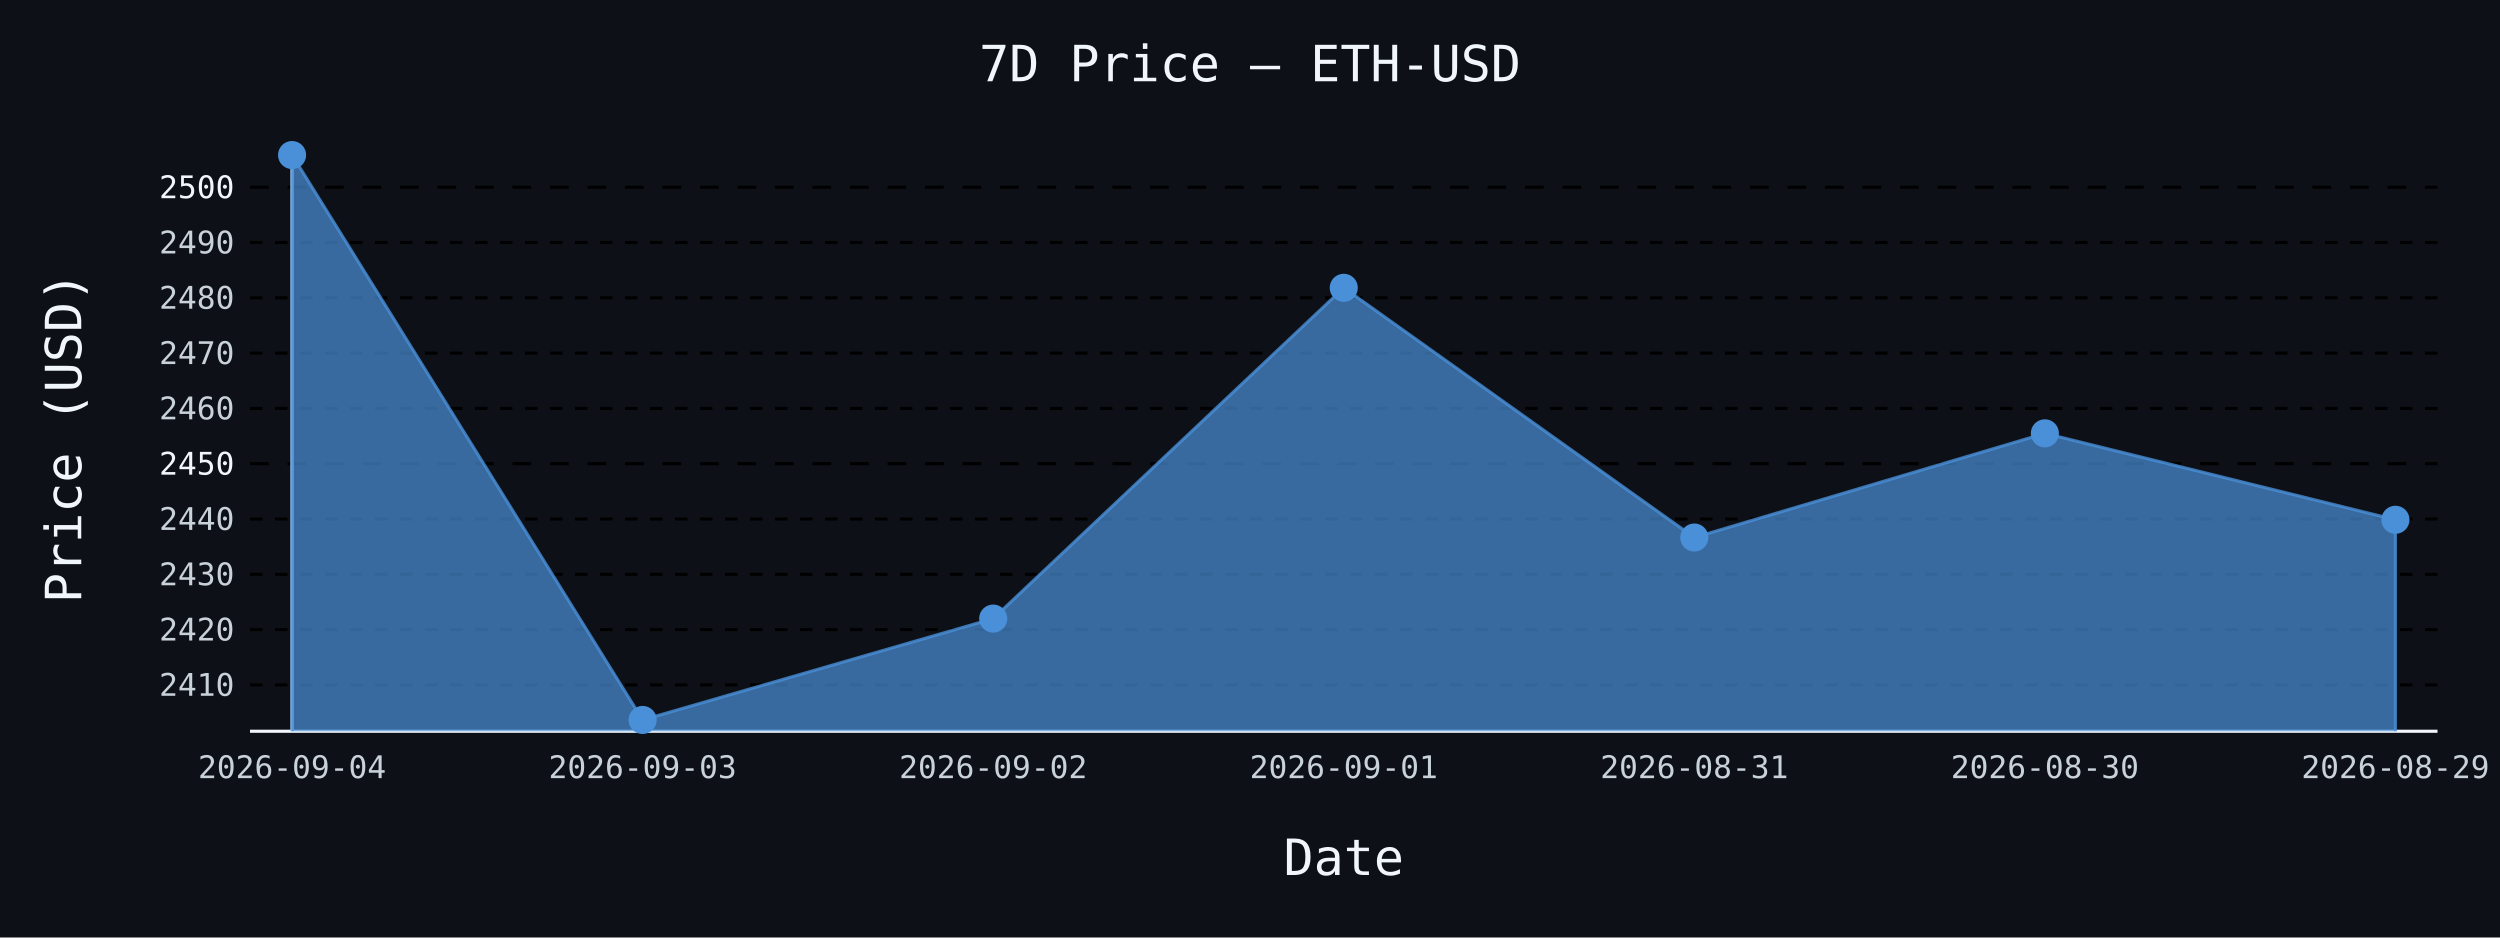
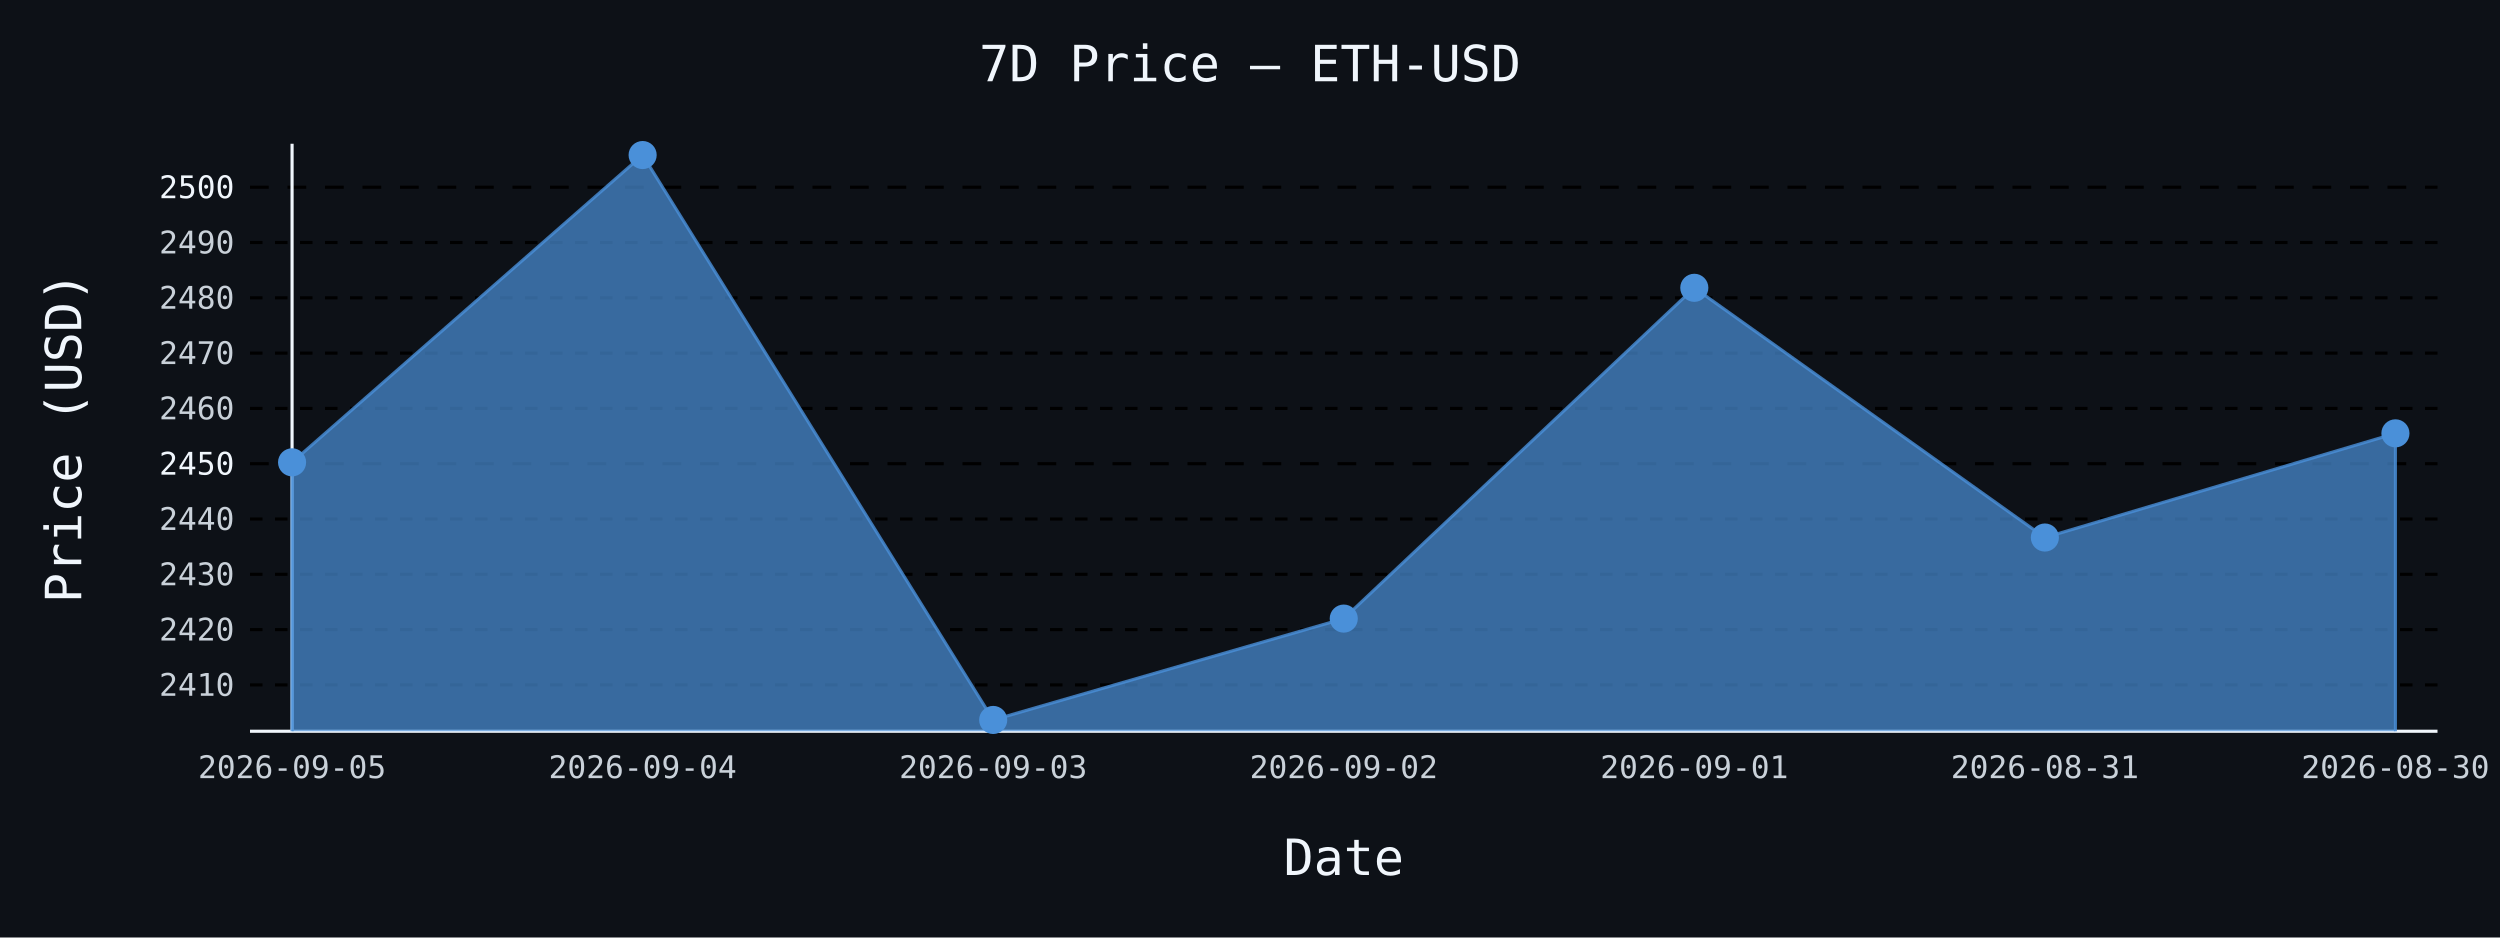
- <svg xmlns="http://www.w3.org/2000/svg" id="chart-d52c22b3-254c-4ee9-a25b-f418d2e2c95c" class="pygal-chart" viewBox="0 0 800 300">
+ <svg xmlns="http://www.w3.org/2000/svg" id="chart-389b82e1-56e0-489d-b872-b3eebcedcbf9" class="pygal-chart" viewBox="0 0 800 300">
  <defs>
-     <style type="text/css">#chart-d52c22b3-254c-4ee9-a25b-f418d2e2c95c{-webkit-user-select:none;-webkit-font-smoothing:antialiased;font-family:monospace}#chart-d52c22b3-254c-4ee9-a25b-f418d2e2c95c .title{font-family:monospace;font-size:16px}#chart-d52c22b3-254c-4ee9-a25b-f418d2e2c95c .legends .legend text{font-family:monospace;font-size:14px}#chart-d52c22b3-254c-4ee9-a25b-f418d2e2c95c .axis text{font-family:monospace;font-size:10px}#chart-d52c22b3-254c-4ee9-a25b-f418d2e2c95c .axis text.major{font-family:monospace;font-size:10px}#chart-d52c22b3-254c-4ee9-a25b-f418d2e2c95c .text-overlay text.value{font-family:monospace;font-size:16px}#chart-d52c22b3-254c-4ee9-a25b-f418d2e2c95c .text-overlay text.label{font-family:monospace;font-size:10px}#chart-d52c22b3-254c-4ee9-a25b-f418d2e2c95c .tooltip{font-family:monospace;font-size:14px}#chart-d52c22b3-254c-4ee9-a25b-f418d2e2c95c text.no_data{font-family:monospace;font-size:64px}
- #chart-d52c22b3-254c-4ee9-a25b-f418d2e2c95c{background-color:#0d1117}#chart-d52c22b3-254c-4ee9-a25b-f418d2e2c95c path,#chart-d52c22b3-254c-4ee9-a25b-f418d2e2c95c line,#chart-d52c22b3-254c-4ee9-a25b-f418d2e2c95c rect,#chart-d52c22b3-254c-4ee9-a25b-f418d2e2c95c circle{-webkit-transition:150ms;-moz-transition:150ms;transition:150ms}#chart-d52c22b3-254c-4ee9-a25b-f418d2e2c95c .graph &gt; .background{fill:#0d1117}#chart-d52c22b3-254c-4ee9-a25b-f418d2e2c95c .plot &gt; .background{fill:#0d1117}#chart-d52c22b3-254c-4ee9-a25b-f418d2e2c95c .graph{fill:#c9d1d9}#chart-d52c22b3-254c-4ee9-a25b-f418d2e2c95c text.no_data{fill:#f0f6fc}#chart-d52c22b3-254c-4ee9-a25b-f418d2e2c95c .title{fill:#f0f6fc}#chart-d52c22b3-254c-4ee9-a25b-f418d2e2c95c .legends .legend text{fill:#c9d1d9}#chart-d52c22b3-254c-4ee9-a25b-f418d2e2c95c .legends .legend:hover text{fill:#f0f6fc}#chart-d52c22b3-254c-4ee9-a25b-f418d2e2c95c .axis .line{stroke:#f0f6fc}#chart-d52c22b3-254c-4ee9-a25b-f418d2e2c95c .axis .guide.line{stroke:#8b949e}#chart-d52c22b3-254c-4ee9-a25b-f418d2e2c95c .axis .major.line{stroke:#c9d1d9}#chart-d52c22b3-254c-4ee9-a25b-f418d2e2c95c .axis text.major{fill:#f0f6fc}#chart-d52c22b3-254c-4ee9-a25b-f418d2e2c95c .axis.y .guides:hover .guide.line,#chart-d52c22b3-254c-4ee9-a25b-f418d2e2c95c .line-graph .axis.x .guides:hover .guide.line,#chart-d52c22b3-254c-4ee9-a25b-f418d2e2c95c .stackedline-graph .axis.x .guides:hover .guide.line,#chart-d52c22b3-254c-4ee9-a25b-f418d2e2c95c .xy-graph .axis.x .guides:hover .guide.line{stroke:#f0f6fc}#chart-d52c22b3-254c-4ee9-a25b-f418d2e2c95c .axis .guides:hover text{fill:#f0f6fc}#chart-d52c22b3-254c-4ee9-a25b-f418d2e2c95c .reactive{fill-opacity:.7;stroke-opacity:.8;stroke-width:1}#chart-d52c22b3-254c-4ee9-a25b-f418d2e2c95c .ci{stroke:#c9d1d9}#chart-d52c22b3-254c-4ee9-a25b-f418d2e2c95c .reactive.active,#chart-d52c22b3-254c-4ee9-a25b-f418d2e2c95c .active .reactive{fill-opacity:.8;stroke-opacity:.9;stroke-width:4}#chart-d52c22b3-254c-4ee9-a25b-f418d2e2c95c .ci .reactive.active{stroke-width:1.5}#chart-d52c22b3-254c-4ee9-a25b-f418d2e2c95c .series text{fill:#f0f6fc}#chart-d52c22b3-254c-4ee9-a25b-f418d2e2c95c .tooltip rect{fill:#0d1117;stroke:#f0f6fc;-webkit-transition:opacity 150ms;-moz-transition:opacity 150ms;transition:opacity 150ms}#chart-d52c22b3-254c-4ee9-a25b-f418d2e2c95c .tooltip .label{fill:#c9d1d9}#chart-d52c22b3-254c-4ee9-a25b-f418d2e2c95c .tooltip .label{fill:#c9d1d9}#chart-d52c22b3-254c-4ee9-a25b-f418d2e2c95c .tooltip .legend{font-size:.8em;fill:#8b949e}#chart-d52c22b3-254c-4ee9-a25b-f418d2e2c95c .tooltip .x_label{font-size:.6em;fill:#f0f6fc}#chart-d52c22b3-254c-4ee9-a25b-f418d2e2c95c .tooltip .xlink{font-size:.5em;text-decoration:underline}#chart-d52c22b3-254c-4ee9-a25b-f418d2e2c95c .tooltip .value{font-size:1.5em}#chart-d52c22b3-254c-4ee9-a25b-f418d2e2c95c .bound{font-size:.5em}#chart-d52c22b3-254c-4ee9-a25b-f418d2e2c95c .max-value{font-size:.75em;fill:#8b949e}#chart-d52c22b3-254c-4ee9-a25b-f418d2e2c95c .map-element{fill:#0d1117;stroke:#8b949e !important}#chart-d52c22b3-254c-4ee9-a25b-f418d2e2c95c .map-element .reactive{fill-opacity:inherit;stroke-opacity:inherit}#chart-d52c22b3-254c-4ee9-a25b-f418d2e2c95c .color-0,#chart-d52c22b3-254c-4ee9-a25b-f418d2e2c95c .color-0 a:visited{stroke:#4a90d9;fill:#4a90d9}#chart-d52c22b3-254c-4ee9-a25b-f418d2e2c95c .text-overlay .color-0 text{fill:black}
- #chart-d52c22b3-254c-4ee9-a25b-f418d2e2c95c text.no_data{text-anchor:middle}#chart-d52c22b3-254c-4ee9-a25b-f418d2e2c95c .guide.line{fill:none}#chart-d52c22b3-254c-4ee9-a25b-f418d2e2c95c .centered{text-anchor:middle}#chart-d52c22b3-254c-4ee9-a25b-f418d2e2c95c .title{text-anchor:middle}#chart-d52c22b3-254c-4ee9-a25b-f418d2e2c95c .legends .legend text{fill-opacity:1}#chart-d52c22b3-254c-4ee9-a25b-f418d2e2c95c .axis.x text{text-anchor:middle}#chart-d52c22b3-254c-4ee9-a25b-f418d2e2c95c .axis.x:not(.web) text[transform]{text-anchor:start}#chart-d52c22b3-254c-4ee9-a25b-f418d2e2c95c .axis.x:not(.web) text[transform].backwards{text-anchor:end}#chart-d52c22b3-254c-4ee9-a25b-f418d2e2c95c .axis.y text{text-anchor:end}#chart-d52c22b3-254c-4ee9-a25b-f418d2e2c95c .axis.y text[transform].backwards{text-anchor:start}#chart-d52c22b3-254c-4ee9-a25b-f418d2e2c95c .axis.y2 text{text-anchor:start}#chart-d52c22b3-254c-4ee9-a25b-f418d2e2c95c .axis.y2 text[transform].backwards{text-anchor:end}#chart-d52c22b3-254c-4ee9-a25b-f418d2e2c95c .axis .guide.line{stroke-dasharray:4,4;stroke:black}#chart-d52c22b3-254c-4ee9-a25b-f418d2e2c95c .axis .major.guide.line{stroke-dasharray:6,6;stroke:black}#chart-d52c22b3-254c-4ee9-a25b-f418d2e2c95c .horizontal .axis.y .guide.line,#chart-d52c22b3-254c-4ee9-a25b-f418d2e2c95c .horizontal .axis.y2 .guide.line,#chart-d52c22b3-254c-4ee9-a25b-f418d2e2c95c .vertical .axis.x .guide.line{opacity:0}#chart-d52c22b3-254c-4ee9-a25b-f418d2e2c95c .horizontal .axis.always_show .guide.line,#chart-d52c22b3-254c-4ee9-a25b-f418d2e2c95c .vertical .axis.always_show .guide.line{opacity:1 !important}#chart-d52c22b3-254c-4ee9-a25b-f418d2e2c95c .axis.y .guides:hover .guide.line,#chart-d52c22b3-254c-4ee9-a25b-f418d2e2c95c .axis.y2 .guides:hover .guide.line,#chart-d52c22b3-254c-4ee9-a25b-f418d2e2c95c .axis.x .guides:hover .guide.line{opacity:1}#chart-d52c22b3-254c-4ee9-a25b-f418d2e2c95c .axis .guides:hover text{opacity:1}#chart-d52c22b3-254c-4ee9-a25b-f418d2e2c95c .nofill{fill:none}#chart-d52c22b3-254c-4ee9-a25b-f418d2e2c95c .subtle-fill{fill-opacity:.2}#chart-d52c22b3-254c-4ee9-a25b-f418d2e2c95c .dot{stroke-width:1px;fill-opacity:1;stroke-opacity:1}#chart-d52c22b3-254c-4ee9-a25b-f418d2e2c95c .dot.active{stroke-width:5px}#chart-d52c22b3-254c-4ee9-a25b-f418d2e2c95c .dot.negative{fill:transparent}#chart-d52c22b3-254c-4ee9-a25b-f418d2e2c95c text,#chart-d52c22b3-254c-4ee9-a25b-f418d2e2c95c tspan{stroke:none !important}#chart-d52c22b3-254c-4ee9-a25b-f418d2e2c95c .series text.active{opacity:1}#chart-d52c22b3-254c-4ee9-a25b-f418d2e2c95c .tooltip rect{fill-opacity:.95;stroke-width:.5}#chart-d52c22b3-254c-4ee9-a25b-f418d2e2c95c .tooltip text{fill-opacity:1}#chart-d52c22b3-254c-4ee9-a25b-f418d2e2c95c .showable{visibility:hidden}#chart-d52c22b3-254c-4ee9-a25b-f418d2e2c95c .showable.shown{visibility:visible}#chart-d52c22b3-254c-4ee9-a25b-f418d2e2c95c .gauge-background{fill:rgba(229,229,229,1);stroke:none}#chart-d52c22b3-254c-4ee9-a25b-f418d2e2c95c .bg-lines{stroke:#0d1117;stroke-width:2px}</style>
+     <style type="text/css">#chart-389b82e1-56e0-489d-b872-b3eebcedcbf9{-webkit-user-select:none;-webkit-font-smoothing:antialiased;font-family:monospace}#chart-389b82e1-56e0-489d-b872-b3eebcedcbf9 .title{font-family:monospace;font-size:16px}#chart-389b82e1-56e0-489d-b872-b3eebcedcbf9 .legends .legend text{font-family:monospace;font-size:14px}#chart-389b82e1-56e0-489d-b872-b3eebcedcbf9 .axis text{font-family:monospace;font-size:10px}#chart-389b82e1-56e0-489d-b872-b3eebcedcbf9 .axis text.major{font-family:monospace;font-size:10px}#chart-389b82e1-56e0-489d-b872-b3eebcedcbf9 .text-overlay text.value{font-family:monospace;font-size:16px}#chart-389b82e1-56e0-489d-b872-b3eebcedcbf9 .text-overlay text.label{font-family:monospace;font-size:10px}#chart-389b82e1-56e0-489d-b872-b3eebcedcbf9 .tooltip{font-family:monospace;font-size:14px}#chart-389b82e1-56e0-489d-b872-b3eebcedcbf9 text.no_data{font-family:monospace;font-size:64px}
+ #chart-389b82e1-56e0-489d-b872-b3eebcedcbf9{background-color:#0d1117}#chart-389b82e1-56e0-489d-b872-b3eebcedcbf9 path,#chart-389b82e1-56e0-489d-b872-b3eebcedcbf9 line,#chart-389b82e1-56e0-489d-b872-b3eebcedcbf9 rect,#chart-389b82e1-56e0-489d-b872-b3eebcedcbf9 circle{-webkit-transition:150ms;-moz-transition:150ms;transition:150ms}#chart-389b82e1-56e0-489d-b872-b3eebcedcbf9 .graph &gt; .background{fill:#0d1117}#chart-389b82e1-56e0-489d-b872-b3eebcedcbf9 .plot &gt; .background{fill:#0d1117}#chart-389b82e1-56e0-489d-b872-b3eebcedcbf9 .graph{fill:#c9d1d9}#chart-389b82e1-56e0-489d-b872-b3eebcedcbf9 text.no_data{fill:#f0f6fc}#chart-389b82e1-56e0-489d-b872-b3eebcedcbf9 .title{fill:#f0f6fc}#chart-389b82e1-56e0-489d-b872-b3eebcedcbf9 .legends .legend text{fill:#c9d1d9}#chart-389b82e1-56e0-489d-b872-b3eebcedcbf9 .legends .legend:hover text{fill:#f0f6fc}#chart-389b82e1-56e0-489d-b872-b3eebcedcbf9 .axis .line{stroke:#f0f6fc}#chart-389b82e1-56e0-489d-b872-b3eebcedcbf9 .axis .guide.line{stroke:#8b949e}#chart-389b82e1-56e0-489d-b872-b3eebcedcbf9 .axis .major.line{stroke:#c9d1d9}#chart-389b82e1-56e0-489d-b872-b3eebcedcbf9 .axis text.major{fill:#f0f6fc}#chart-389b82e1-56e0-489d-b872-b3eebcedcbf9 .axis.y .guides:hover .guide.line,#chart-389b82e1-56e0-489d-b872-b3eebcedcbf9 .line-graph .axis.x .guides:hover .guide.line,#chart-389b82e1-56e0-489d-b872-b3eebcedcbf9 .stackedline-graph .axis.x .guides:hover .guide.line,#chart-389b82e1-56e0-489d-b872-b3eebcedcbf9 .xy-graph .axis.x .guides:hover .guide.line{stroke:#f0f6fc}#chart-389b82e1-56e0-489d-b872-b3eebcedcbf9 .axis .guides:hover text{fill:#f0f6fc}#chart-389b82e1-56e0-489d-b872-b3eebcedcbf9 .reactive{fill-opacity:.7;stroke-opacity:.8;stroke-width:1}#chart-389b82e1-56e0-489d-b872-b3eebcedcbf9 .ci{stroke:#c9d1d9}#chart-389b82e1-56e0-489d-b872-b3eebcedcbf9 .reactive.active,#chart-389b82e1-56e0-489d-b872-b3eebcedcbf9 .active .reactive{fill-opacity:.8;stroke-opacity:.9;stroke-width:4}#chart-389b82e1-56e0-489d-b872-b3eebcedcbf9 .ci .reactive.active{stroke-width:1.5}#chart-389b82e1-56e0-489d-b872-b3eebcedcbf9 .series text{fill:#f0f6fc}#chart-389b82e1-56e0-489d-b872-b3eebcedcbf9 .tooltip rect{fill:#0d1117;stroke:#f0f6fc;-webkit-transition:opacity 150ms;-moz-transition:opacity 150ms;transition:opacity 150ms}#chart-389b82e1-56e0-489d-b872-b3eebcedcbf9 .tooltip .label{fill:#c9d1d9}#chart-389b82e1-56e0-489d-b872-b3eebcedcbf9 .tooltip .label{fill:#c9d1d9}#chart-389b82e1-56e0-489d-b872-b3eebcedcbf9 .tooltip .legend{font-size:.8em;fill:#8b949e}#chart-389b82e1-56e0-489d-b872-b3eebcedcbf9 .tooltip .x_label{font-size:.6em;fill:#f0f6fc}#chart-389b82e1-56e0-489d-b872-b3eebcedcbf9 .tooltip .xlink{font-size:.5em;text-decoration:underline}#chart-389b82e1-56e0-489d-b872-b3eebcedcbf9 .tooltip .value{font-size:1.5em}#chart-389b82e1-56e0-489d-b872-b3eebcedcbf9 .bound{font-size:.5em}#chart-389b82e1-56e0-489d-b872-b3eebcedcbf9 .max-value{font-size:.75em;fill:#8b949e}#chart-389b82e1-56e0-489d-b872-b3eebcedcbf9 .map-element{fill:#0d1117;stroke:#8b949e !important}#chart-389b82e1-56e0-489d-b872-b3eebcedcbf9 .map-element .reactive{fill-opacity:inherit;stroke-opacity:inherit}#chart-389b82e1-56e0-489d-b872-b3eebcedcbf9 .color-0,#chart-389b82e1-56e0-489d-b872-b3eebcedcbf9 .color-0 a:visited{stroke:#4a90d9;fill:#4a90d9}#chart-389b82e1-56e0-489d-b872-b3eebcedcbf9 .text-overlay .color-0 text{fill:black}
+ #chart-389b82e1-56e0-489d-b872-b3eebcedcbf9 text.no_data{text-anchor:middle}#chart-389b82e1-56e0-489d-b872-b3eebcedcbf9 .guide.line{fill:none}#chart-389b82e1-56e0-489d-b872-b3eebcedcbf9 .centered{text-anchor:middle}#chart-389b82e1-56e0-489d-b872-b3eebcedcbf9 .title{text-anchor:middle}#chart-389b82e1-56e0-489d-b872-b3eebcedcbf9 .legends .legend text{fill-opacity:1}#chart-389b82e1-56e0-489d-b872-b3eebcedcbf9 .axis.x text{text-anchor:middle}#chart-389b82e1-56e0-489d-b872-b3eebcedcbf9 .axis.x:not(.web) text[transform]{text-anchor:start}#chart-389b82e1-56e0-489d-b872-b3eebcedcbf9 .axis.x:not(.web) text[transform].backwards{text-anchor:end}#chart-389b82e1-56e0-489d-b872-b3eebcedcbf9 .axis.y text{text-anchor:end}#chart-389b82e1-56e0-489d-b872-b3eebcedcbf9 .axis.y text[transform].backwards{text-anchor:start}#chart-389b82e1-56e0-489d-b872-b3eebcedcbf9 .axis.y2 text{text-anchor:start}#chart-389b82e1-56e0-489d-b872-b3eebcedcbf9 .axis.y2 text[transform].backwards{text-anchor:end}#chart-389b82e1-56e0-489d-b872-b3eebcedcbf9 .axis .guide.line{stroke-dasharray:4,4;stroke:black}#chart-389b82e1-56e0-489d-b872-b3eebcedcbf9 .axis .major.guide.line{stroke-dasharray:6,6;stroke:black}#chart-389b82e1-56e0-489d-b872-b3eebcedcbf9 .horizontal .axis.y .guide.line,#chart-389b82e1-56e0-489d-b872-b3eebcedcbf9 .horizontal .axis.y2 .guide.line,#chart-389b82e1-56e0-489d-b872-b3eebcedcbf9 .vertical .axis.x .guide.line{opacity:0}#chart-389b82e1-56e0-489d-b872-b3eebcedcbf9 .horizontal .axis.always_show .guide.line,#chart-389b82e1-56e0-489d-b872-b3eebcedcbf9 .vertical .axis.always_show .guide.line{opacity:1 !important}#chart-389b82e1-56e0-489d-b872-b3eebcedcbf9 .axis.y .guides:hover .guide.line,#chart-389b82e1-56e0-489d-b872-b3eebcedcbf9 .axis.y2 .guides:hover .guide.line,#chart-389b82e1-56e0-489d-b872-b3eebcedcbf9 .axis.x .guides:hover .guide.line{opacity:1}#chart-389b82e1-56e0-489d-b872-b3eebcedcbf9 .axis .guides:hover text{opacity:1}#chart-389b82e1-56e0-489d-b872-b3eebcedcbf9 .nofill{fill:none}#chart-389b82e1-56e0-489d-b872-b3eebcedcbf9 .subtle-fill{fill-opacity:.2}#chart-389b82e1-56e0-489d-b872-b3eebcedcbf9 .dot{stroke-width:1px;fill-opacity:1;stroke-opacity:1}#chart-389b82e1-56e0-489d-b872-b3eebcedcbf9 .dot.active{stroke-width:5px}#chart-389b82e1-56e0-489d-b872-b3eebcedcbf9 .dot.negative{fill:transparent}#chart-389b82e1-56e0-489d-b872-b3eebcedcbf9 text,#chart-389b82e1-56e0-489d-b872-b3eebcedcbf9 tspan{stroke:none !important}#chart-389b82e1-56e0-489d-b872-b3eebcedcbf9 .series text.active{opacity:1}#chart-389b82e1-56e0-489d-b872-b3eebcedcbf9 .tooltip rect{fill-opacity:.95;stroke-width:.5}#chart-389b82e1-56e0-489d-b872-b3eebcedcbf9 .tooltip text{fill-opacity:1}#chart-389b82e1-56e0-489d-b872-b3eebcedcbf9 .showable{visibility:hidden}#chart-389b82e1-56e0-489d-b872-b3eebcedcbf9 .showable.shown{visibility:visible}#chart-389b82e1-56e0-489d-b872-b3eebcedcbf9 .gauge-background{fill:rgba(229,229,229,1);stroke:none}#chart-389b82e1-56e0-489d-b872-b3eebcedcbf9 .bg-lines{stroke:#0d1117;stroke-width:2px}</style>
  </defs>
  <g class="graph line-graph vertical">
    <rect x="0" y="0" width="800" height="300" class="background" />
    <g transform="translate(80, 46)" class="plot">
      <rect x="0" y="0" width="700.0" height="188" class="background" />
      <g class="axis y always_show">
        <path d="M0 188 h700" class="line" />
        <g class="guides">
          <path d="M0 173.166 h700" class="guide line" />
          <text x="-5" y="176.666" class="">2410</text>
        </g>
        <g class="guides">
          <path d="M0 155.471 h700" class="guide line" />
          <text x="-5" y="158.971" class="">2420</text>
        </g>
        <g class="guides">
          <path d="M0 137.777 h700" class="guide line" />
          <text x="-5" y="141.277" class="">2430</text>
        </g>
        <g class="guides">
          <path d="M0 120.082 h700" class="guide line" />
          <text x="-5" y="123.582" class="">2440</text>
        </g>
        <g class="guides">
          <path d="M0 102.387 h700" class="major guide line" />
          <text x="-5" y="105.887" class="major">2450</text>
        </g>
        <g class="guides">
          <path d="M0 84.693 h700" class="guide line" />
          <text x="-5" y="88.193" class="">2460</text>
        </g>
        <g class="guides">
          <path d="M0 66.998 h700" class="guide line" />
          <text x="-5" y="70.498" class="">2470</text>
        </g>
        <g class="guides">
          <path d="M0 49.303 h700" class="guide line" />
          <text x="-5" y="52.803" class="">2480</text>
        </g>
        <g class="guides">
          <path d="M0 31.608 h700" class="guide line" />
          <text x="-5" y="35.108" class="">2490</text>
        </g>
        <g class="guides">
          <path d="M0 13.914 h700" class="major guide line" />
          <text x="-5" y="17.414" class="major">2500</text>
        </g>
      </g>
      <g class="axis x">
        <g class="guides">
          <path d="M13.462 0 v188" class="line" />
-           <text x="13.462" y="203.0" class="">2026-09-04</text>
+           <text x="13.462" y="203.0" class="">2026-09-05</text>
        </g>
        <g class="guides">
          <path d="M125.641 0 v188" class="guide line" />
-           <text x="125.641" y="203.0" class="">2026-09-03</text>
+           <text x="125.641" y="203.0" class="">2026-09-04</text>
        </g>
        <g class="guides">
          <path d="M237.821 0 v188" class="guide line" />
-           <text x="237.821" y="203.0" class="">2026-09-02</text>
+           <text x="237.821" y="203.0" class="">2026-09-03</text>
        </g>
        <g class="guides">
          <path d="M350 0 v188" class="guide line" />
-           <text x="350.0" y="203.0" class="">2026-09-01</text>
+           <text x="350.0" y="203.0" class="">2026-09-02</text>
        </g>
        <g class="guides">
          <path d="M462.179 0 v188" class="guide line" />
-           <text x="462.179" y="203.0" class="">2026-08-31</text>
+           <text x="462.179" y="203.0" class="">2026-09-01</text>
        </g>
        <g class="guides">
          <path d="M574.359 0 v188" class="guide line" />
-           <text x="574.359" y="203.0" class="">2026-08-30</text>
+           <text x="574.359" y="203.0" class="">2026-08-31</text>
        </g>
        <g class="guides">
          <path d="M686.538 0 v188" class="guide line" />
-           <text x="686.538" y="203.0" class="">2026-08-29</text>
+           <text x="686.538" y="203.0" class="">2026-08-30</text>
        </g>
      </g>
      <g class="series serie-0 color-0">
-         <path d="M13.462 188 L13.462 3.615 125.641 184.385 237.821 151.95 350 46.1 462.179 126.01 574.359 92.673 686.538 120.33 686.538 188" class="line reactive" />
+         <path d="M13.462 188 L13.462 101.945 125.641 3.615 237.821 184.385 350 151.95 462.179 46.1 574.359 126.01 686.538 92.673 686.538 188" class="line reactive" />
      </g>
    </g>
    <g class="titles">
      <text x="400.0" y="26" class="title plot_title">7D Price — ETH-USD</text>
      <text x="430.0" y="280" class="title">Date</text>
      <text x="0" y="166.0" class="title" transform="rotate(-90 0 140)">Price (USD)</text>
    </g>
    <g transform="translate(80, 46)" class="plot overlay">
      <g class="series serie-0 color-0">
        <g class="dots">
-           <circle cx="13.462" cy="3.615" r="4" class="dot reactive tooltip-trigger" />
+           <circle cx="13.462" cy="101.945" r="4" class="dot reactive tooltip-trigger" />
        </g>
        <g class="dots">
-           <circle cx="125.641" cy="184.385" r="4" class="dot reactive tooltip-trigger" />
+           <circle cx="125.641" cy="3.615" r="4" class="dot reactive tooltip-trigger" />
        </g>
        <g class="dots">
-           <circle cx="237.821" cy="151.95" r="4" class="dot reactive tooltip-trigger" />
+           <circle cx="237.821" cy="184.385" r="4" class="dot reactive tooltip-trigger" />
        </g>
        <g class="dots">
-           <circle cx="350.0" cy="46.1" r="4" class="dot reactive tooltip-trigger" />
+           <circle cx="350.0" cy="151.95" r="4" class="dot reactive tooltip-trigger" />
        </g>
        <g class="dots">
-           <circle cx="462.179" cy="126.01" r="4" class="dot reactive tooltip-trigger" />
+           <circle cx="462.179" cy="46.1" r="4" class="dot reactive tooltip-trigger" />
        </g>
        <g class="dots">
-           <circle cx="574.359" cy="92.673" r="4" class="dot reactive tooltip-trigger" />
+           <circle cx="574.359" cy="126.01" r="4" class="dot reactive tooltip-trigger" />
        </g>
        <g class="dots">
-           <circle cx="686.538" cy="120.33" r="4" class="dot reactive tooltip-trigger" />
+           <circle cx="686.538" cy="92.673" r="4" class="dot reactive tooltip-trigger" />
        </g>
      </g>
    </g>
    <g transform="translate(80, 46)" class="plot text-overlay">
      <g class="series serie-0 color-0" />
    </g>
    <g transform="translate(80, 46)" class="plot tooltip-overlay">
      <g transform="translate(0 0)" style="opacity: 0" class="tooltip">
        <rect rx="0" ry="0" width="0" height="0" class="tooltip-box" />
        <g class="text" />
      </g>
    </g>
  </g>
</svg>
